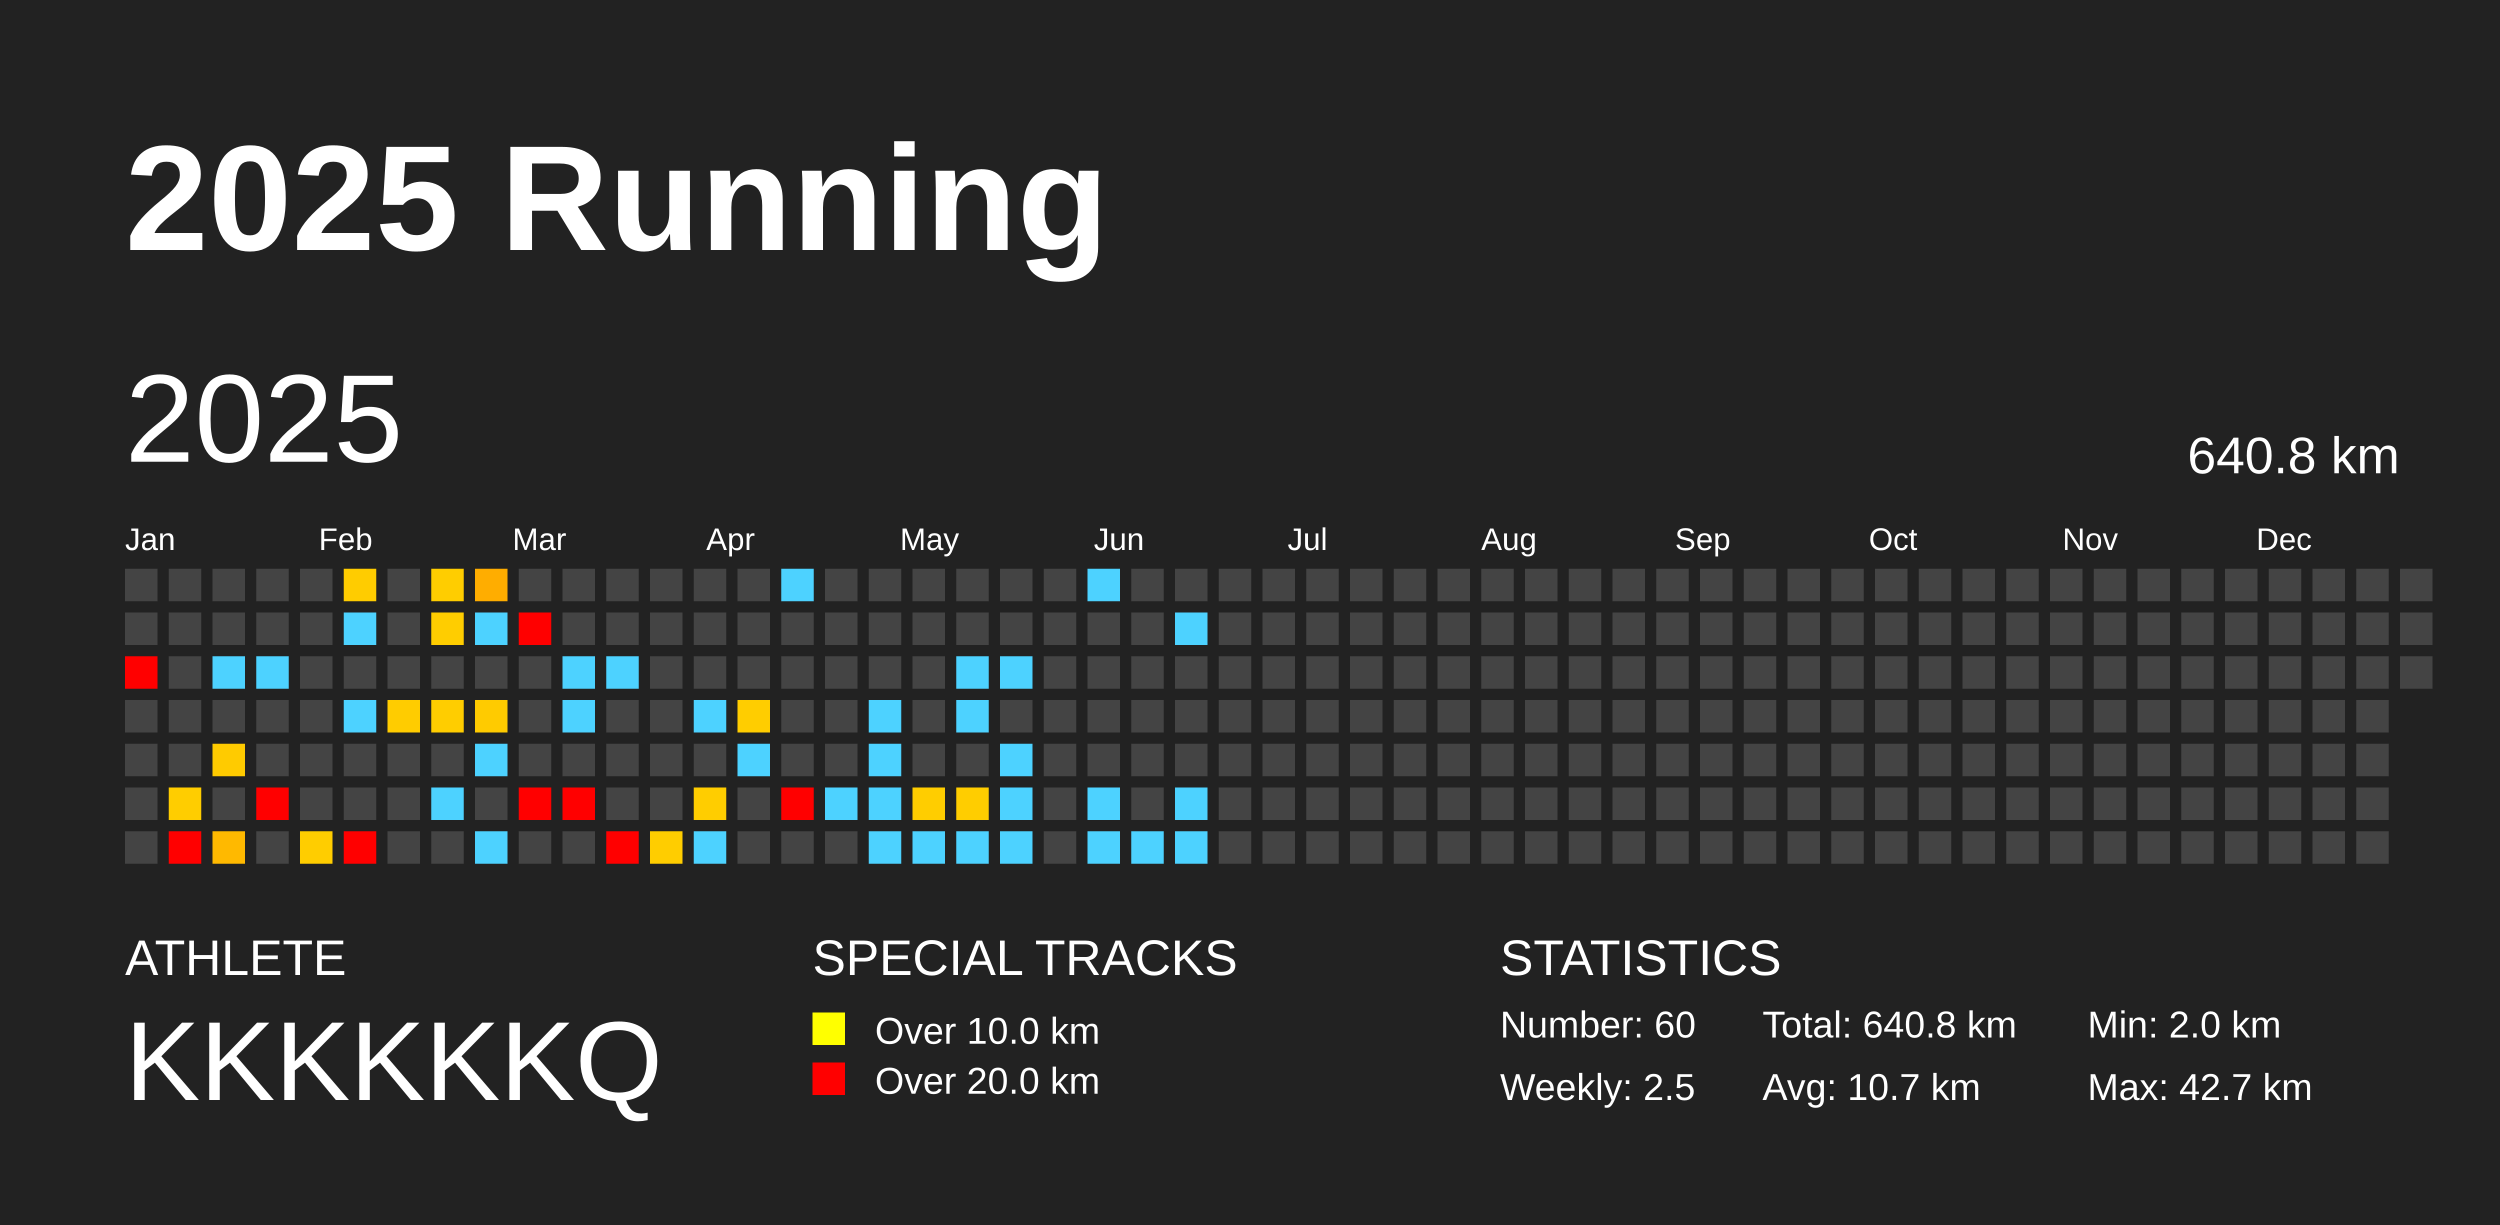
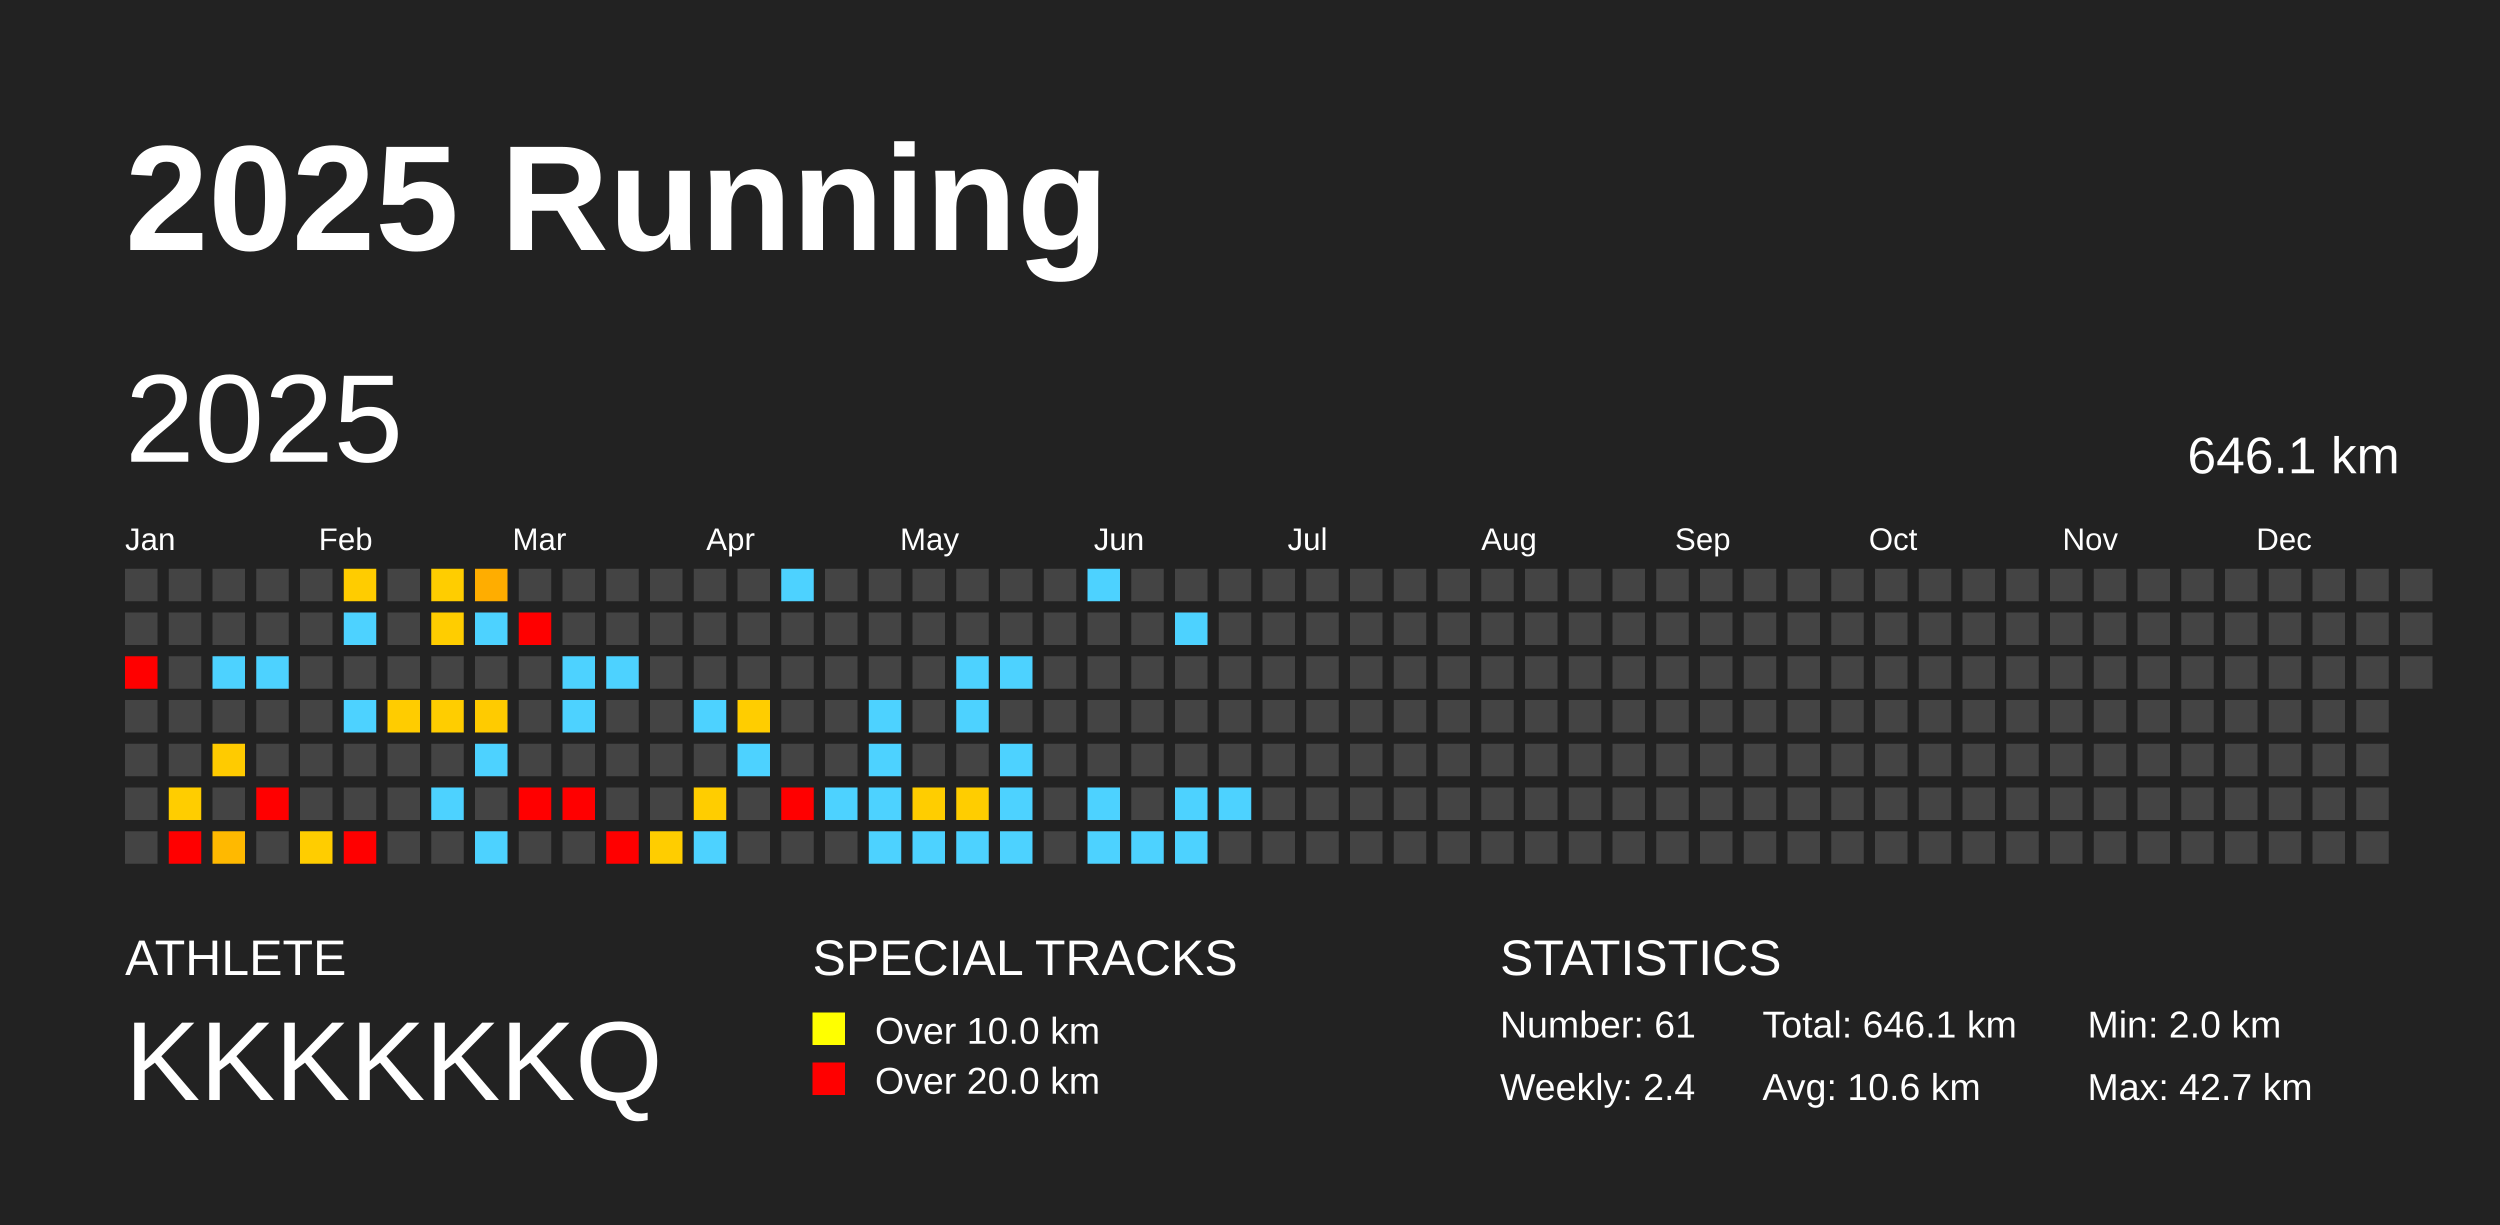
<svg xmlns="http://www.w3.org/2000/svg" baseProfile="full" height="98mm" version="1.1" viewBox="0,0,200,98" width="200mm">
  <defs />
  <rect fill="#222222" height="98" width="200" x="0" y="0" />
  <text fill="#FFFFFF" style="font-size:12px; font-family:Arial; font-weight:bold;" x="10" y="20">2025 Running</text>
  <text fill="#FFFFFF" style="font-size:4px; font-family:Arial" x="10" y="78">ATHLETE</text>
  <text fill="#FFFFFF" style="font-size:9px; font-family:Arial" x="10" y="88">KKKKKKQ</text>
  <text fill="#FFFFFF" style="font-size:4px; font-family:Arial" x="65" y="78">SPECIAL TRACKS</text>
  <rect fill="yellow" height="2.6" width="2.6" x="65" y="81" />
  <text fill="#FFFFFF" style="font-size:3px; font-family:Arial" x="70" y="83.5">Over 10.0 km</text>
  <rect fill="red" height="2.6" width="2.6" x="65" y="85" />
  <text fill="#FFFFFF" style="font-size:3px; font-family:Arial" x="70" y="87.5">Over 20.0 km</text>
  <text fill="#FFFFFF" style="font-size:4px; font-family:Arial" x="120" y="78">STATISTICS</text>
-   <text fill="#FFFFFF" style="font-size:3px; font-family:Arial" x="120" y="83">Number: 60</text>
-   <text fill="#FFFFFF" style="font-size:3px; font-family:Arial" x="120" y="88">Weekly: 2.5</text>
-   <text fill="#FFFFFF" style="font-size:3px; font-family:Arial" x="141" y="83">Total: 640.8 km</text>
-   <text fill="#FFFFFF" style="font-size:3px; font-family:Arial" x="141" y="88">Avg: 10.7 km</text>
+   <text fill="#FFFFFF" style="font-size:3px; font-family:Arial" x="120" y="83">Number: 61</text>
+   <text fill="#FFFFFF" style="font-size:3px; font-family:Arial" x="120" y="88">Weekly: 2.4</text>
+   <text fill="#FFFFFF" style="font-size:3px; font-family:Arial" x="141" y="83">Total: 646.1 km</text>
+   <text fill="#FFFFFF" style="font-size:3px; font-family:Arial" x="141" y="88">Avg: 10.6 km</text>
  <text fill="#FFFFFF" style="font-size:3px; font-family:Arial" x="167" y="83">Min: 2.0 km</text>
  <text fill="#FFFFFF" style="font-size:3px; font-family:Arial" x="167" y="88">Max: 42.7 km</text>
  <text dominant-baseline="hanging" fill="#FFFFFF" style="font-size:10.0px; font-family:Arial;" x="10" y="30">2025</text>
-   <text dominant-baseline="hanging" fill="#FFFFFF" style="font-size:4.125px; font-family:Arial;" x="175" y="35">640.8 km</text>
+   <text dominant-baseline="hanging" fill="#FFFFFF" style="font-size:4.125px; font-family:Arial;" x="175" y="35">646.1 km</text>
  <text fill="#FFFFFF" style="font-size:2.5px; font-family:Arial" x="10.0" y="44">Jan</text>
  <text fill="#FFFFFF" style="font-size:2.5px; font-family:Arial" x="25.5" y="44">Feb</text>
  <text fill="#FFFFFF" style="font-size:2.5px; font-family:Arial" x="41.0" y="44">Mar</text>
  <text fill="#FFFFFF" style="font-size:2.5px; font-family:Arial" x="56.5" y="44">Apr</text>
  <text fill="#FFFFFF" style="font-size:2.5px; font-family:Arial" x="72.0" y="44">May</text>
  <text fill="#FFFFFF" style="font-size:2.5px; font-family:Arial" x="87.5" y="44">Jun</text>
  <text fill="#FFFFFF" style="font-size:2.5px; font-family:Arial" x="103.0" y="44">Jul</text>
  <text fill="#FFFFFF" style="font-size:2.5px; font-family:Arial" x="118.5" y="44">Aug</text>
  <text fill="#FFFFFF" style="font-size:2.5px; font-family:Arial" x="134.0" y="44">Sep</text>
  <text fill="#FFFFFF" style="font-size:2.5px; font-family:Arial" x="149.5" y="44">Oct</text>
  <text fill="#FFFFFF" style="font-size:2.5px; font-family:Arial" x="165.0" y="44">Nov</text>
  <text fill="#FFFFFF" style="font-size:2.5px; font-family:Arial" x="180.5" y="44">Dec</text>
  <rect fill="#444444" height="2.6" width="2.6" x="10.0" y="45.5" />
  <rect fill="#444444" height="2.6" width="2.6" x="10.0" y="49.0" />
  <rect fill="red" height="2.6" width="2.6" x="10.0" y="52.5" />
  <rect fill="#444444" height="2.6" width="2.6" x="10.0" y="56.0" />
  <rect fill="#444444" height="2.6" width="2.6" x="10.0" y="59.5" />
  <rect fill="#444444" height="2.6" width="2.6" x="10.0" y="63.0" />
  <rect fill="#444444" height="2.6" width="2.6" x="10.0" y="66.5" />
  <rect fill="#444444" height="2.6" width="2.6" x="13.5" y="45.5" />
  <rect fill="#444444" height="2.6" width="2.6" x="13.5" y="49.0" />
  <rect fill="#444444" height="2.6" width="2.6" x="13.5" y="52.5" />
  <rect fill="#444444" height="2.6" width="2.6" x="13.5" y="56.0" />
  <rect fill="#444444" height="2.6" width="2.6" x="13.5" y="59.5" />
  <rect fill="#ffcd00" height="2.6" width="2.6" x="13.5" y="63.0" />
  <rect fill="red" height="2.6" width="2.6" x="13.5" y="66.5" />
  <rect fill="#444444" height="2.6" width="2.6" x="17.0" y="45.5" />
  <rect fill="#444444" height="2.6" width="2.6" x="17.0" y="49.0" />
  <rect fill="#4dd2ff" height="2.6" width="2.6" x="17.0" y="52.5" />
  <rect fill="#444444" height="2.6" width="2.6" x="17.0" y="56.0" />
  <rect fill="#ffcb00" height="2.6" width="2.6" x="17.0" y="59.5" />
  <rect fill="#444444" height="2.6" width="2.6" x="17.0" y="63.0" />
  <rect fill="#ffb900" height="2.6" width="2.6" x="17.0" y="66.5" />
  <rect fill="#444444" height="2.6" width="2.6" x="20.5" y="45.5" />
  <rect fill="#444444" height="2.6" width="2.6" x="20.5" y="49.0" />
  <rect fill="#4dd2ff" height="2.6" width="2.6" x="20.5" y="52.5" />
  <rect fill="#444444" height="2.6" width="2.6" x="20.5" y="56.0" />
  <rect fill="#444444" height="2.6" width="2.6" x="20.5" y="59.5" />
  <rect fill="red" height="2.6" width="2.6" x="20.5" y="63.0" />
  <rect fill="#444444" height="2.6" width="2.6" x="20.5" y="66.5" />
  <rect fill="#444444" height="2.6" width="2.6" x="24.0" y="45.5" />
  <rect fill="#444444" height="2.6" width="2.6" x="24.0" y="49.0" />
  <rect fill="#444444" height="2.6" width="2.6" x="24.0" y="52.5" />
  <rect fill="#444444" height="2.6" width="2.6" x="24.0" y="56.0" />
  <rect fill="#444444" height="2.6" width="2.6" x="24.0" y="59.5" />
  <rect fill="#444444" height="2.6" width="2.6" x="24.0" y="63.0" />
  <rect fill="#ffcd00" height="2.6" width="2.6" x="24.0" y="66.5" />
  <rect fill="#ffcc00" height="2.6" width="2.6" x="27.5" y="45.5" />
  <rect fill="#4dd2ff" height="2.6" width="2.6" x="27.5" y="49.0" />
  <rect fill="#444444" height="2.6" width="2.6" x="27.5" y="52.5" />
  <rect fill="#4dd2ff" height="2.6" width="2.6" x="27.5" y="56.0" />
  <rect fill="#444444" height="2.6" width="2.6" x="27.5" y="59.5" />
  <rect fill="#444444" height="2.6" width="2.6" x="27.5" y="63.0" />
  <rect fill="red" height="2.6" width="2.6" x="27.5" y="66.5" />
  <rect fill="#444444" height="2.6" width="2.6" x="31.0" y="45.5" />
  <rect fill="#444444" height="2.6" width="2.6" x="31.0" y="49.0" />
  <rect fill="#444444" height="2.6" width="2.6" x="31.0" y="52.5" />
  <rect fill="#ffcc00" height="2.6" width="2.6" x="31.0" y="56.0" />
  <rect fill="#444444" height="2.6" width="2.6" x="31.0" y="59.5" />
  <rect fill="#444444" height="2.6" width="2.6" x="31.0" y="63.0" />
  <rect fill="#444444" height="2.6" width="2.6" x="31.0" y="66.5" />
  <rect fill="#ffcd00" height="2.6" width="2.6" x="34.5" y="45.5" />
  <rect fill="#ffcd00" height="2.6" width="2.6" x="34.5" y="49.0" />
  <rect fill="#444444" height="2.6" width="2.6" x="34.5" y="52.5" />
  <rect fill="#ffcd00" height="2.6" width="2.6" x="34.5" y="56.0" />
  <rect fill="#444444" height="2.6" width="2.6" x="34.5" y="59.5" />
  <rect fill="#4dd2ff" height="2.6" width="2.6" x="34.5" y="63.0" />
  <rect fill="#444444" height="2.6" width="2.6" x="34.5" y="66.5" />
  <rect fill="#ffad00" height="2.6" width="2.6" x="38.0" y="45.5" />
  <rect fill="#4dd2ff" height="2.6" width="2.6" x="38.0" y="49.0" />
  <rect fill="#444444" height="2.6" width="2.6" x="38.0" y="52.5" />
  <rect fill="#ffcb00" height="2.6" width="2.6" x="38.0" y="56.0" />
  <rect fill="#4dd2ff" height="2.6" width="2.6" x="38.0" y="59.5" />
  <rect fill="#444444" height="2.6" width="2.6" x="38.0" y="63.0" />
  <rect fill="#4dd2ff" height="2.6" width="2.6" x="38.0" y="66.5" />
  <rect fill="#444444" height="2.6" width="2.6" x="41.5" y="45.5" />
  <rect fill="red" height="2.6" width="2.6" x="41.5" y="49.0" />
  <rect fill="#444444" height="2.6" width="2.6" x="41.5" y="52.5" />
  <rect fill="#444444" height="2.6" width="2.6" x="41.5" y="56.0" />
  <rect fill="#444444" height="2.6" width="2.6" x="41.5" y="59.5" />
  <rect fill="red" height="2.6" width="2.6" x="41.5" y="63.0" />
  <rect fill="#444444" height="2.6" width="2.6" x="41.5" y="66.5" />
  <rect fill="#444444" height="2.6" width="2.6" x="45.0" y="45.5" />
  <rect fill="#444444" height="2.6" width="2.6" x="45.0" y="49.0" />
  <rect fill="#4dd2ff" height="2.6" width="2.6" x="45.0" y="52.5" />
  <rect fill="#4dd2ff" height="2.6" width="2.6" x="45.0" y="56.0" />
  <rect fill="#444444" height="2.6" width="2.6" x="45.0" y="59.5" />
  <rect fill="red" height="2.6" width="2.6" x="45.0" y="63.0" />
  <rect fill="#444444" height="2.6" width="2.6" x="45.0" y="66.5" />
  <rect fill="#444444" height="2.6" width="2.6" x="48.5" y="45.5" />
  <rect fill="#444444" height="2.6" width="2.6" x="48.5" y="49.0" />
  <rect fill="#4dd2ff" height="2.6" width="2.6" x="48.5" y="52.5" />
  <rect fill="#444444" height="2.6" width="2.6" x="48.5" y="56.0" />
  <rect fill="#444444" height="2.6" width="2.6" x="48.5" y="59.5" />
  <rect fill="#444444" height="2.6" width="2.6" x="48.5" y="63.0" />
  <rect fill="red" height="2.6" width="2.6" x="48.5" y="66.5" />
  <rect fill="#444444" height="2.6" width="2.6" x="52.0" y="45.5" />
  <rect fill="#444444" height="2.6" width="2.6" x="52.0" y="49.0" />
  <rect fill="#444444" height="2.6" width="2.6" x="52.0" y="52.5" />
  <rect fill="#444444" height="2.6" width="2.6" x="52.0" y="56.0" />
  <rect fill="#444444" height="2.6" width="2.6" x="52.0" y="59.5" />
  <rect fill="#444444" height="2.6" width="2.6" x="52.0" y="63.0" />
  <rect fill="#ffcd00" height="2.6" width="2.6" x="52.0" y="66.5" />
  <rect fill="#444444" height="2.6" width="2.6" x="55.5" y="45.5" />
  <rect fill="#444444" height="2.6" width="2.6" x="55.5" y="49.0" />
  <rect fill="#444444" height="2.6" width="2.6" x="55.5" y="52.5" />
  <rect fill="#4dd2ff" height="2.6" width="2.6" x="55.5" y="56.0" />
  <rect fill="#444444" height="2.6" width="2.6" x="55.5" y="59.5" />
  <rect fill="#ffcd00" height="2.6" width="2.6" x="55.5" y="63.0" />
  <rect fill="#4dd2ff" height="2.6" width="2.6" x="55.5" y="66.5" />
  <rect fill="#444444" height="2.6" width="2.6" x="59.0" y="45.5" />
  <rect fill="#444444" height="2.6" width="2.6" x="59.0" y="49.0" />
  <rect fill="#444444" height="2.6" width="2.6" x="59.0" y="52.5" />
  <rect fill="#ffcd00" height="2.6" width="2.6" x="59.0" y="56.0" />
  <rect fill="#4dd2ff" height="2.6" width="2.6" x="59.0" y="59.5" />
  <rect fill="#444444" height="2.6" width="2.6" x="59.0" y="63.0" />
  <rect fill="#444444" height="2.6" width="2.6" x="59.0" y="66.5" />
  <rect fill="#4dd2ff" height="2.6" width="2.6" x="62.5" y="45.5" />
  <rect fill="#444444" height="2.6" width="2.6" x="62.5" y="49.0" />
  <rect fill="#444444" height="2.6" width="2.6" x="62.5" y="52.5" />
  <rect fill="#444444" height="2.6" width="2.6" x="62.5" y="56.0" />
  <rect fill="#444444" height="2.6" width="2.6" x="62.5" y="59.5" />
  <rect fill="red" height="2.6" width="2.6" x="62.5" y="63.0" />
  <rect fill="#444444" height="2.6" width="2.6" x="62.5" y="66.5" />
  <rect fill="#444444" height="2.6" width="2.6" x="66.0" y="45.5" />
  <rect fill="#444444" height="2.6" width="2.6" x="66.0" y="49.0" />
  <rect fill="#444444" height="2.6" width="2.6" x="66.0" y="52.5" />
  <rect fill="#444444" height="2.6" width="2.6" x="66.0" y="56.0" />
  <rect fill="#444444" height="2.6" width="2.6" x="66.0" y="59.5" />
  <rect fill="#4dd2ff" height="2.6" width="2.6" x="66.0" y="63.0" />
  <rect fill="#444444" height="2.6" width="2.6" x="66.0" y="66.5" />
  <rect fill="#444444" height="2.6" width="2.6" x="69.5" y="45.5" />
  <rect fill="#444444" height="2.6" width="2.6" x="69.5" y="49.0" />
  <rect fill="#444444" height="2.6" width="2.6" x="69.5" y="52.5" />
  <rect fill="#4dd2ff" height="2.6" width="2.6" x="69.5" y="56.0" />
  <rect fill="#4dd2ff" height="2.6" width="2.6" x="69.5" y="59.5" />
  <rect fill="#4dd2ff" height="2.6" width="2.6" x="69.5" y="63.0" />
  <rect fill="#4dd2ff" height="2.6" width="2.6" x="69.5" y="66.5" />
  <rect fill="#444444" height="2.6" width="2.6" x="73.0" y="45.5" />
  <rect fill="#444444" height="2.6" width="2.6" x="73.0" y="49.0" />
  <rect fill="#444444" height="2.6" width="2.6" x="73.0" y="52.5" />
  <rect fill="#444444" height="2.6" width="2.6" x="73.0" y="56.0" />
  <rect fill="#444444" height="2.6" width="2.6" x="73.0" y="59.5" />
  <rect fill="#ffcd00" height="2.6" width="2.6" x="73.0" y="63.0" />
  <rect fill="#4dd2ff" height="2.6" width="2.6" x="73.0" y="66.5" />
  <rect fill="#444444" height="2.6" width="2.6" x="76.5" y="45.5" />
  <rect fill="#444444" height="2.6" width="2.6" x="76.5" y="49.0" />
  <rect fill="#4dd2ff" height="2.6" width="2.6" x="76.5" y="52.5" />
  <rect fill="#4dd2ff" height="2.6" width="2.6" x="76.5" y="56.0" />
  <rect fill="#444444" height="2.6" width="2.6" x="76.5" y="59.5" />
  <rect fill="#ffcd00" height="2.6" width="2.6" x="76.5" y="63.0" />
  <rect fill="#4dd2ff" height="2.6" width="2.6" x="76.5" y="66.5" />
  <rect fill="#444444" height="2.6" width="2.6" x="80.0" y="45.5" />
  <rect fill="#444444" height="2.6" width="2.6" x="80.0" y="49.0" />
  <rect fill="#4dd2ff" height="2.6" width="2.6" x="80.0" y="52.5" />
  <rect fill="#444444" height="2.6" width="2.6" x="80.0" y="56.0" />
  <rect fill="#4dd2ff" height="2.6" width="2.6" x="80.0" y="59.5" />
  <rect fill="#4dd2ff" height="2.6" width="2.6" x="80.0" y="63.0" />
  <rect fill="#4dd2ff" height="2.6" width="2.6" x="80.0" y="66.5" />
  <rect fill="#444444" height="2.6" width="2.6" x="83.5" y="45.5" />
  <rect fill="#444444" height="2.6" width="2.6" x="83.5" y="49.0" />
  <rect fill="#444444" height="2.6" width="2.6" x="83.5" y="52.5" />
  <rect fill="#444444" height="2.6" width="2.6" x="83.5" y="56.0" />
  <rect fill="#444444" height="2.6" width="2.6" x="83.5" y="59.5" />
  <rect fill="#444444" height="2.6" width="2.6" x="83.5" y="63.0" />
  <rect fill="#444444" height="2.6" width="2.6" x="83.5" y="66.5" />
  <rect fill="#4dd2ff" height="2.6" width="2.6" x="87.0" y="45.5" />
  <rect fill="#444444" height="2.6" width="2.6" x="87.0" y="49.0" />
  <rect fill="#444444" height="2.6" width="2.6" x="87.0" y="52.5" />
  <rect fill="#444444" height="2.6" width="2.6" x="87.0" y="56.0" />
  <rect fill="#444444" height="2.6" width="2.6" x="87.0" y="59.5" />
  <rect fill="#4dd2ff" height="2.6" width="2.6" x="87.0" y="63.0" />
  <rect fill="#4dd2ff" height="2.6" width="2.6" x="87.0" y="66.5" />
  <rect fill="#444444" height="2.6" width="2.6" x="90.5" y="45.5" />
  <rect fill="#444444" height="2.6" width="2.6" x="90.5" y="49.0" />
  <rect fill="#444444" height="2.6" width="2.6" x="90.5" y="52.5" />
  <rect fill="#444444" height="2.6" width="2.6" x="90.5" y="56.0" />
  <rect fill="#444444" height="2.6" width="2.6" x="90.5" y="59.5" />
  <rect fill="#444444" height="2.6" width="2.6" x="90.5" y="63.0" />
  <rect fill="#4dd2ff" height="2.6" width="2.6" x="90.5" y="66.5" />
  <rect fill="#444444" height="2.6" width="2.6" x="94.0" y="45.5" />
  <rect fill="#4dd2ff" height="2.6" width="2.6" x="94.0" y="49.0" />
  <rect fill="#444444" height="2.6" width="2.6" x="94.0" y="52.5" />
  <rect fill="#444444" height="2.6" width="2.6" x="94.0" y="56.0" />
  <rect fill="#444444" height="2.6" width="2.6" x="94.0" y="59.5" />
  <rect fill="#4dd2ff" height="2.6" width="2.6" x="94.0" y="63.0" />
  <rect fill="#4dd2ff" height="2.6" width="2.6" x="94.0" y="66.5" />
  <rect fill="#444444" height="2.6" width="2.6" x="97.5" y="45.5" />
  <rect fill="#444444" height="2.6" width="2.6" x="97.5" y="49.0" />
  <rect fill="#444444" height="2.6" width="2.6" x="97.5" y="52.5" />
  <rect fill="#444444" height="2.6" width="2.6" x="97.5" y="56.0" />
  <rect fill="#444444" height="2.6" width="2.6" x="97.5" y="59.5" />
-   <rect fill="#444444" height="2.6" width="2.6" x="97.5" y="63.0" />
+   <rect fill="#4dd2ff" height="2.6" width="2.6" x="97.5" y="63.0" />
  <rect fill="#444444" height="2.6" width="2.6" x="97.5" y="66.5" />
  <rect fill="#444444" height="2.6" width="2.6" x="101.0" y="45.5" />
  <rect fill="#444444" height="2.6" width="2.6" x="101.0" y="49.0" />
  <rect fill="#444444" height="2.6" width="2.6" x="101.0" y="52.5" />
  <rect fill="#444444" height="2.6" width="2.6" x="101.0" y="56.0" />
  <rect fill="#444444" height="2.6" width="2.6" x="101.0" y="59.5" />
  <rect fill="#444444" height="2.6" width="2.6" x="101.0" y="63.0" />
  <rect fill="#444444" height="2.6" width="2.6" x="101.0" y="66.5" />
  <rect fill="#444444" height="2.6" width="2.6" x="104.5" y="45.5" />
  <rect fill="#444444" height="2.6" width="2.6" x="104.5" y="49.0" />
  <rect fill="#444444" height="2.6" width="2.6" x="104.5" y="52.5" />
  <rect fill="#444444" height="2.6" width="2.6" x="104.5" y="56.0" />
  <rect fill="#444444" height="2.6" width="2.6" x="104.5" y="59.5" />
  <rect fill="#444444" height="2.6" width="2.6" x="104.5" y="63.0" />
  <rect fill="#444444" height="2.6" width="2.6" x="104.5" y="66.5" />
  <rect fill="#444444" height="2.6" width="2.6" x="108.0" y="45.5" />
  <rect fill="#444444" height="2.6" width="2.6" x="108.0" y="49.0" />
  <rect fill="#444444" height="2.6" width="2.6" x="108.0" y="52.5" />
  <rect fill="#444444" height="2.6" width="2.6" x="108.0" y="56.0" />
  <rect fill="#444444" height="2.6" width="2.6" x="108.0" y="59.5" />
  <rect fill="#444444" height="2.6" width="2.6" x="108.0" y="63.0" />
  <rect fill="#444444" height="2.6" width="2.6" x="108.0" y="66.5" />
  <rect fill="#444444" height="2.6" width="2.6" x="111.5" y="45.5" />
  <rect fill="#444444" height="2.6" width="2.6" x="111.5" y="49.0" />
  <rect fill="#444444" height="2.6" width="2.6" x="111.5" y="52.5" />
  <rect fill="#444444" height="2.6" width="2.6" x="111.5" y="56.0" />
  <rect fill="#444444" height="2.6" width="2.6" x="111.5" y="59.5" />
  <rect fill="#444444" height="2.6" width="2.6" x="111.5" y="63.0" />
  <rect fill="#444444" height="2.6" width="2.6" x="111.5" y="66.5" />
  <rect fill="#444444" height="2.6" width="2.6" x="115.0" y="45.5" />
  <rect fill="#444444" height="2.6" width="2.6" x="115.0" y="49.0" />
  <rect fill="#444444" height="2.6" width="2.6" x="115.0" y="52.5" />
  <rect fill="#444444" height="2.6" width="2.6" x="115.0" y="56.0" />
  <rect fill="#444444" height="2.6" width="2.6" x="115.0" y="59.5" />
  <rect fill="#444444" height="2.6" width="2.6" x="115.0" y="63.0" />
  <rect fill="#444444" height="2.6" width="2.6" x="115.0" y="66.5" />
  <rect fill="#444444" height="2.6" width="2.6" x="118.5" y="45.5" />
  <rect fill="#444444" height="2.6" width="2.6" x="118.5" y="49.0" />
  <rect fill="#444444" height="2.6" width="2.6" x="118.5" y="52.5" />
  <rect fill="#444444" height="2.6" width="2.6" x="118.5" y="56.0" />
  <rect fill="#444444" height="2.6" width="2.6" x="118.5" y="59.5" />
  <rect fill="#444444" height="2.6" width="2.6" x="118.5" y="63.0" />
  <rect fill="#444444" height="2.6" width="2.6" x="118.5" y="66.5" />
  <rect fill="#444444" height="2.6" width="2.6" x="122.0" y="45.5" />
  <rect fill="#444444" height="2.6" width="2.6" x="122.0" y="49.0" />
  <rect fill="#444444" height="2.6" width="2.6" x="122.0" y="52.5" />
  <rect fill="#444444" height="2.6" width="2.6" x="122.0" y="56.0" />
  <rect fill="#444444" height="2.6" width="2.6" x="122.0" y="59.5" />
  <rect fill="#444444" height="2.6" width="2.6" x="122.0" y="63.0" />
  <rect fill="#444444" height="2.6" width="2.6" x="122.0" y="66.5" />
  <rect fill="#444444" height="2.6" width="2.6" x="125.5" y="45.5" />
  <rect fill="#444444" height="2.6" width="2.6" x="125.5" y="49.0" />
  <rect fill="#444444" height="2.6" width="2.6" x="125.5" y="52.5" />
  <rect fill="#444444" height="2.6" width="2.6" x="125.5" y="56.0" />
  <rect fill="#444444" height="2.6" width="2.6" x="125.5" y="59.5" />
  <rect fill="#444444" height="2.6" width="2.6" x="125.5" y="63.0" />
  <rect fill="#444444" height="2.6" width="2.6" x="125.5" y="66.5" />
  <rect fill="#444444" height="2.6" width="2.6" x="129.0" y="45.5" />
  <rect fill="#444444" height="2.6" width="2.6" x="129.0" y="49.0" />
  <rect fill="#444444" height="2.6" width="2.6" x="129.0" y="52.5" />
  <rect fill="#444444" height="2.6" width="2.6" x="129.0" y="56.0" />
  <rect fill="#444444" height="2.6" width="2.6" x="129.0" y="59.5" />
  <rect fill="#444444" height="2.6" width="2.6" x="129.0" y="63.0" />
  <rect fill="#444444" height="2.6" width="2.6" x="129.0" y="66.5" />
  <rect fill="#444444" height="2.6" width="2.6" x="132.5" y="45.5" />
  <rect fill="#444444" height="2.6" width="2.6" x="132.5" y="49.0" />
  <rect fill="#444444" height="2.6" width="2.6" x="132.5" y="52.5" />
  <rect fill="#444444" height="2.6" width="2.6" x="132.5" y="56.0" />
  <rect fill="#444444" height="2.6" width="2.6" x="132.5" y="59.5" />
  <rect fill="#444444" height="2.6" width="2.6" x="132.5" y="63.0" />
  <rect fill="#444444" height="2.6" width="2.6" x="132.5" y="66.5" />
  <rect fill="#444444" height="2.6" width="2.6" x="136.0" y="45.5" />
  <rect fill="#444444" height="2.6" width="2.6" x="136.0" y="49.0" />
  <rect fill="#444444" height="2.6" width="2.6" x="136.0" y="52.5" />
  <rect fill="#444444" height="2.6" width="2.6" x="136.0" y="56.0" />
  <rect fill="#444444" height="2.6" width="2.6" x="136.0" y="59.5" />
  <rect fill="#444444" height="2.6" width="2.6" x="136.0" y="63.0" />
  <rect fill="#444444" height="2.6" width="2.6" x="136.0" y="66.5" />
  <rect fill="#444444" height="2.6" width="2.6" x="139.5" y="45.5" />
  <rect fill="#444444" height="2.6" width="2.6" x="139.5" y="49.0" />
  <rect fill="#444444" height="2.6" width="2.6" x="139.5" y="52.5" />
  <rect fill="#444444" height="2.6" width="2.6" x="139.5" y="56.0" />
  <rect fill="#444444" height="2.6" width="2.6" x="139.5" y="59.5" />
  <rect fill="#444444" height="2.6" width="2.6" x="139.5" y="63.0" />
  <rect fill="#444444" height="2.6" width="2.6" x="139.5" y="66.5" />
  <rect fill="#444444" height="2.6" width="2.6" x="143.0" y="45.5" />
  <rect fill="#444444" height="2.6" width="2.6" x="143.0" y="49.0" />
  <rect fill="#444444" height="2.6" width="2.6" x="143.0" y="52.5" />
  <rect fill="#444444" height="2.6" width="2.6" x="143.0" y="56.0" />
  <rect fill="#444444" height="2.6" width="2.6" x="143.0" y="59.5" />
  <rect fill="#444444" height="2.6" width="2.6" x="143.0" y="63.0" />
  <rect fill="#444444" height="2.6" width="2.6" x="143.0" y="66.5" />
  <rect fill="#444444" height="2.6" width="2.6" x="146.5" y="45.5" />
  <rect fill="#444444" height="2.6" width="2.6" x="146.5" y="49.0" />
  <rect fill="#444444" height="2.6" width="2.6" x="146.5" y="52.5" />
  <rect fill="#444444" height="2.6" width="2.6" x="146.5" y="56.0" />
  <rect fill="#444444" height="2.6" width="2.6" x="146.5" y="59.5" />
  <rect fill="#444444" height="2.6" width="2.6" x="146.5" y="63.0" />
  <rect fill="#444444" height="2.6" width="2.6" x="146.5" y="66.5" />
  <rect fill="#444444" height="2.6" width="2.6" x="150.0" y="45.5" />
  <rect fill="#444444" height="2.6" width="2.6" x="150.0" y="49.0" />
  <rect fill="#444444" height="2.6" width="2.6" x="150.0" y="52.5" />
  <rect fill="#444444" height="2.6" width="2.6" x="150.0" y="56.0" />
  <rect fill="#444444" height="2.6" width="2.6" x="150.0" y="59.5" />
  <rect fill="#444444" height="2.6" width="2.6" x="150.0" y="63.0" />
  <rect fill="#444444" height="2.6" width="2.6" x="150.0" y="66.5" />
  <rect fill="#444444" height="2.6" width="2.6" x="153.5" y="45.5" />
  <rect fill="#444444" height="2.6" width="2.6" x="153.5" y="49.0" />
  <rect fill="#444444" height="2.6" width="2.6" x="153.5" y="52.5" />
  <rect fill="#444444" height="2.6" width="2.6" x="153.5" y="56.0" />
  <rect fill="#444444" height="2.6" width="2.6" x="153.5" y="59.5" />
  <rect fill="#444444" height="2.6" width="2.6" x="153.5" y="63.0" />
  <rect fill="#444444" height="2.6" width="2.6" x="153.5" y="66.5" />
  <rect fill="#444444" height="2.6" width="2.6" x="157.0" y="45.5" />
  <rect fill="#444444" height="2.6" width="2.6" x="157.0" y="49.0" />
  <rect fill="#444444" height="2.6" width="2.6" x="157.0" y="52.5" />
  <rect fill="#444444" height="2.6" width="2.6" x="157.0" y="56.0" />
  <rect fill="#444444" height="2.6" width="2.6" x="157.0" y="59.5" />
  <rect fill="#444444" height="2.6" width="2.6" x="157.0" y="63.0" />
  <rect fill="#444444" height="2.6" width="2.6" x="157.0" y="66.5" />
  <rect fill="#444444" height="2.6" width="2.6" x="160.5" y="45.5" />
  <rect fill="#444444" height="2.6" width="2.6" x="160.5" y="49.0" />
  <rect fill="#444444" height="2.6" width="2.6" x="160.5" y="52.5" />
  <rect fill="#444444" height="2.6" width="2.6" x="160.5" y="56.0" />
  <rect fill="#444444" height="2.6" width="2.6" x="160.5" y="59.5" />
  <rect fill="#444444" height="2.6" width="2.6" x="160.5" y="63.0" />
  <rect fill="#444444" height="2.6" width="2.6" x="160.5" y="66.5" />
  <rect fill="#444444" height="2.6" width="2.6" x="164.0" y="45.5" />
  <rect fill="#444444" height="2.6" width="2.6" x="164.0" y="49.0" />
  <rect fill="#444444" height="2.6" width="2.6" x="164.0" y="52.5" />
  <rect fill="#444444" height="2.6" width="2.6" x="164.0" y="56.0" />
  <rect fill="#444444" height="2.6" width="2.6" x="164.0" y="59.5" />
  <rect fill="#444444" height="2.6" width="2.6" x="164.0" y="63.0" />
  <rect fill="#444444" height="2.6" width="2.6" x="164.0" y="66.5" />
  <rect fill="#444444" height="2.6" width="2.6" x="167.5" y="45.5" />
  <rect fill="#444444" height="2.6" width="2.6" x="167.5" y="49.0" />
  <rect fill="#444444" height="2.6" width="2.6" x="167.5" y="52.5" />
  <rect fill="#444444" height="2.6" width="2.6" x="167.5" y="56.0" />
  <rect fill="#444444" height="2.6" width="2.6" x="167.5" y="59.5" />
  <rect fill="#444444" height="2.6" width="2.6" x="167.5" y="63.0" />
  <rect fill="#444444" height="2.6" width="2.6" x="167.5" y="66.5" />
  <rect fill="#444444" height="2.6" width="2.6" x="171.0" y="45.5" />
  <rect fill="#444444" height="2.6" width="2.6" x="171.0" y="49.0" />
  <rect fill="#444444" height="2.6" width="2.6" x="171.0" y="52.5" />
  <rect fill="#444444" height="2.6" width="2.6" x="171.0" y="56.0" />
  <rect fill="#444444" height="2.6" width="2.6" x="171.0" y="59.5" />
  <rect fill="#444444" height="2.6" width="2.6" x="171.0" y="63.0" />
  <rect fill="#444444" height="2.6" width="2.6" x="171.0" y="66.5" />
  <rect fill="#444444" height="2.6" width="2.6" x="174.5" y="45.5" />
  <rect fill="#444444" height="2.6" width="2.6" x="174.5" y="49.0" />
  <rect fill="#444444" height="2.6" width="2.6" x="174.5" y="52.5" />
  <rect fill="#444444" height="2.6" width="2.6" x="174.5" y="56.0" />
  <rect fill="#444444" height="2.6" width="2.6" x="174.5" y="59.5" />
  <rect fill="#444444" height="2.6" width="2.6" x="174.5" y="63.0" />
  <rect fill="#444444" height="2.6" width="2.6" x="174.5" y="66.5" />
  <rect fill="#444444" height="2.6" width="2.6" x="178.0" y="45.5" />
  <rect fill="#444444" height="2.6" width="2.6" x="178.0" y="49.0" />
  <rect fill="#444444" height="2.6" width="2.6" x="178.0" y="52.5" />
  <rect fill="#444444" height="2.6" width="2.6" x="178.0" y="56.0" />
  <rect fill="#444444" height="2.6" width="2.6" x="178.0" y="59.5" />
  <rect fill="#444444" height="2.6" width="2.6" x="178.0" y="63.0" />
  <rect fill="#444444" height="2.6" width="2.6" x="178.0" y="66.5" />
  <rect fill="#444444" height="2.6" width="2.6" x="181.5" y="45.5" />
  <rect fill="#444444" height="2.6" width="2.6" x="181.5" y="49.0" />
  <rect fill="#444444" height="2.6" width="2.6" x="181.5" y="52.5" />
  <rect fill="#444444" height="2.6" width="2.6" x="181.5" y="56.0" />
  <rect fill="#444444" height="2.6" width="2.6" x="181.5" y="59.5" />
  <rect fill="#444444" height="2.6" width="2.6" x="181.5" y="63.0" />
  <rect fill="#444444" height="2.6" width="2.6" x="181.5" y="66.5" />
  <rect fill="#444444" height="2.6" width="2.6" x="185.0" y="45.5" />
  <rect fill="#444444" height="2.6" width="2.6" x="185.0" y="49.0" />
  <rect fill="#444444" height="2.6" width="2.6" x="185.0" y="52.5" />
  <rect fill="#444444" height="2.6" width="2.6" x="185.0" y="56.0" />
  <rect fill="#444444" height="2.6" width="2.6" x="185.0" y="59.5" />
  <rect fill="#444444" height="2.6" width="2.6" x="185.0" y="63.0" />
  <rect fill="#444444" height="2.6" width="2.6" x="185.0" y="66.5" />
  <rect fill="#444444" height="2.6" width="2.6" x="188.5" y="45.5" />
  <rect fill="#444444" height="2.6" width="2.6" x="188.5" y="49.0" />
  <rect fill="#444444" height="2.6" width="2.6" x="188.5" y="52.5" />
  <rect fill="#444444" height="2.6" width="2.6" x="188.5" y="56.0" />
  <rect fill="#444444" height="2.6" width="2.6" x="188.5" y="59.5" />
  <rect fill="#444444" height="2.6" width="2.6" x="188.5" y="63.0" />
  <rect fill="#444444" height="2.6" width="2.6" x="188.5" y="66.5" />
  <rect fill="#444444" height="2.6" width="2.6" x="192.0" y="45.5" />
  <rect fill="#444444" height="2.6" width="2.6" x="192.0" y="49.0" />
  <rect fill="#444444" height="2.6" width="2.6" x="192.0" y="52.5" />
</svg>
